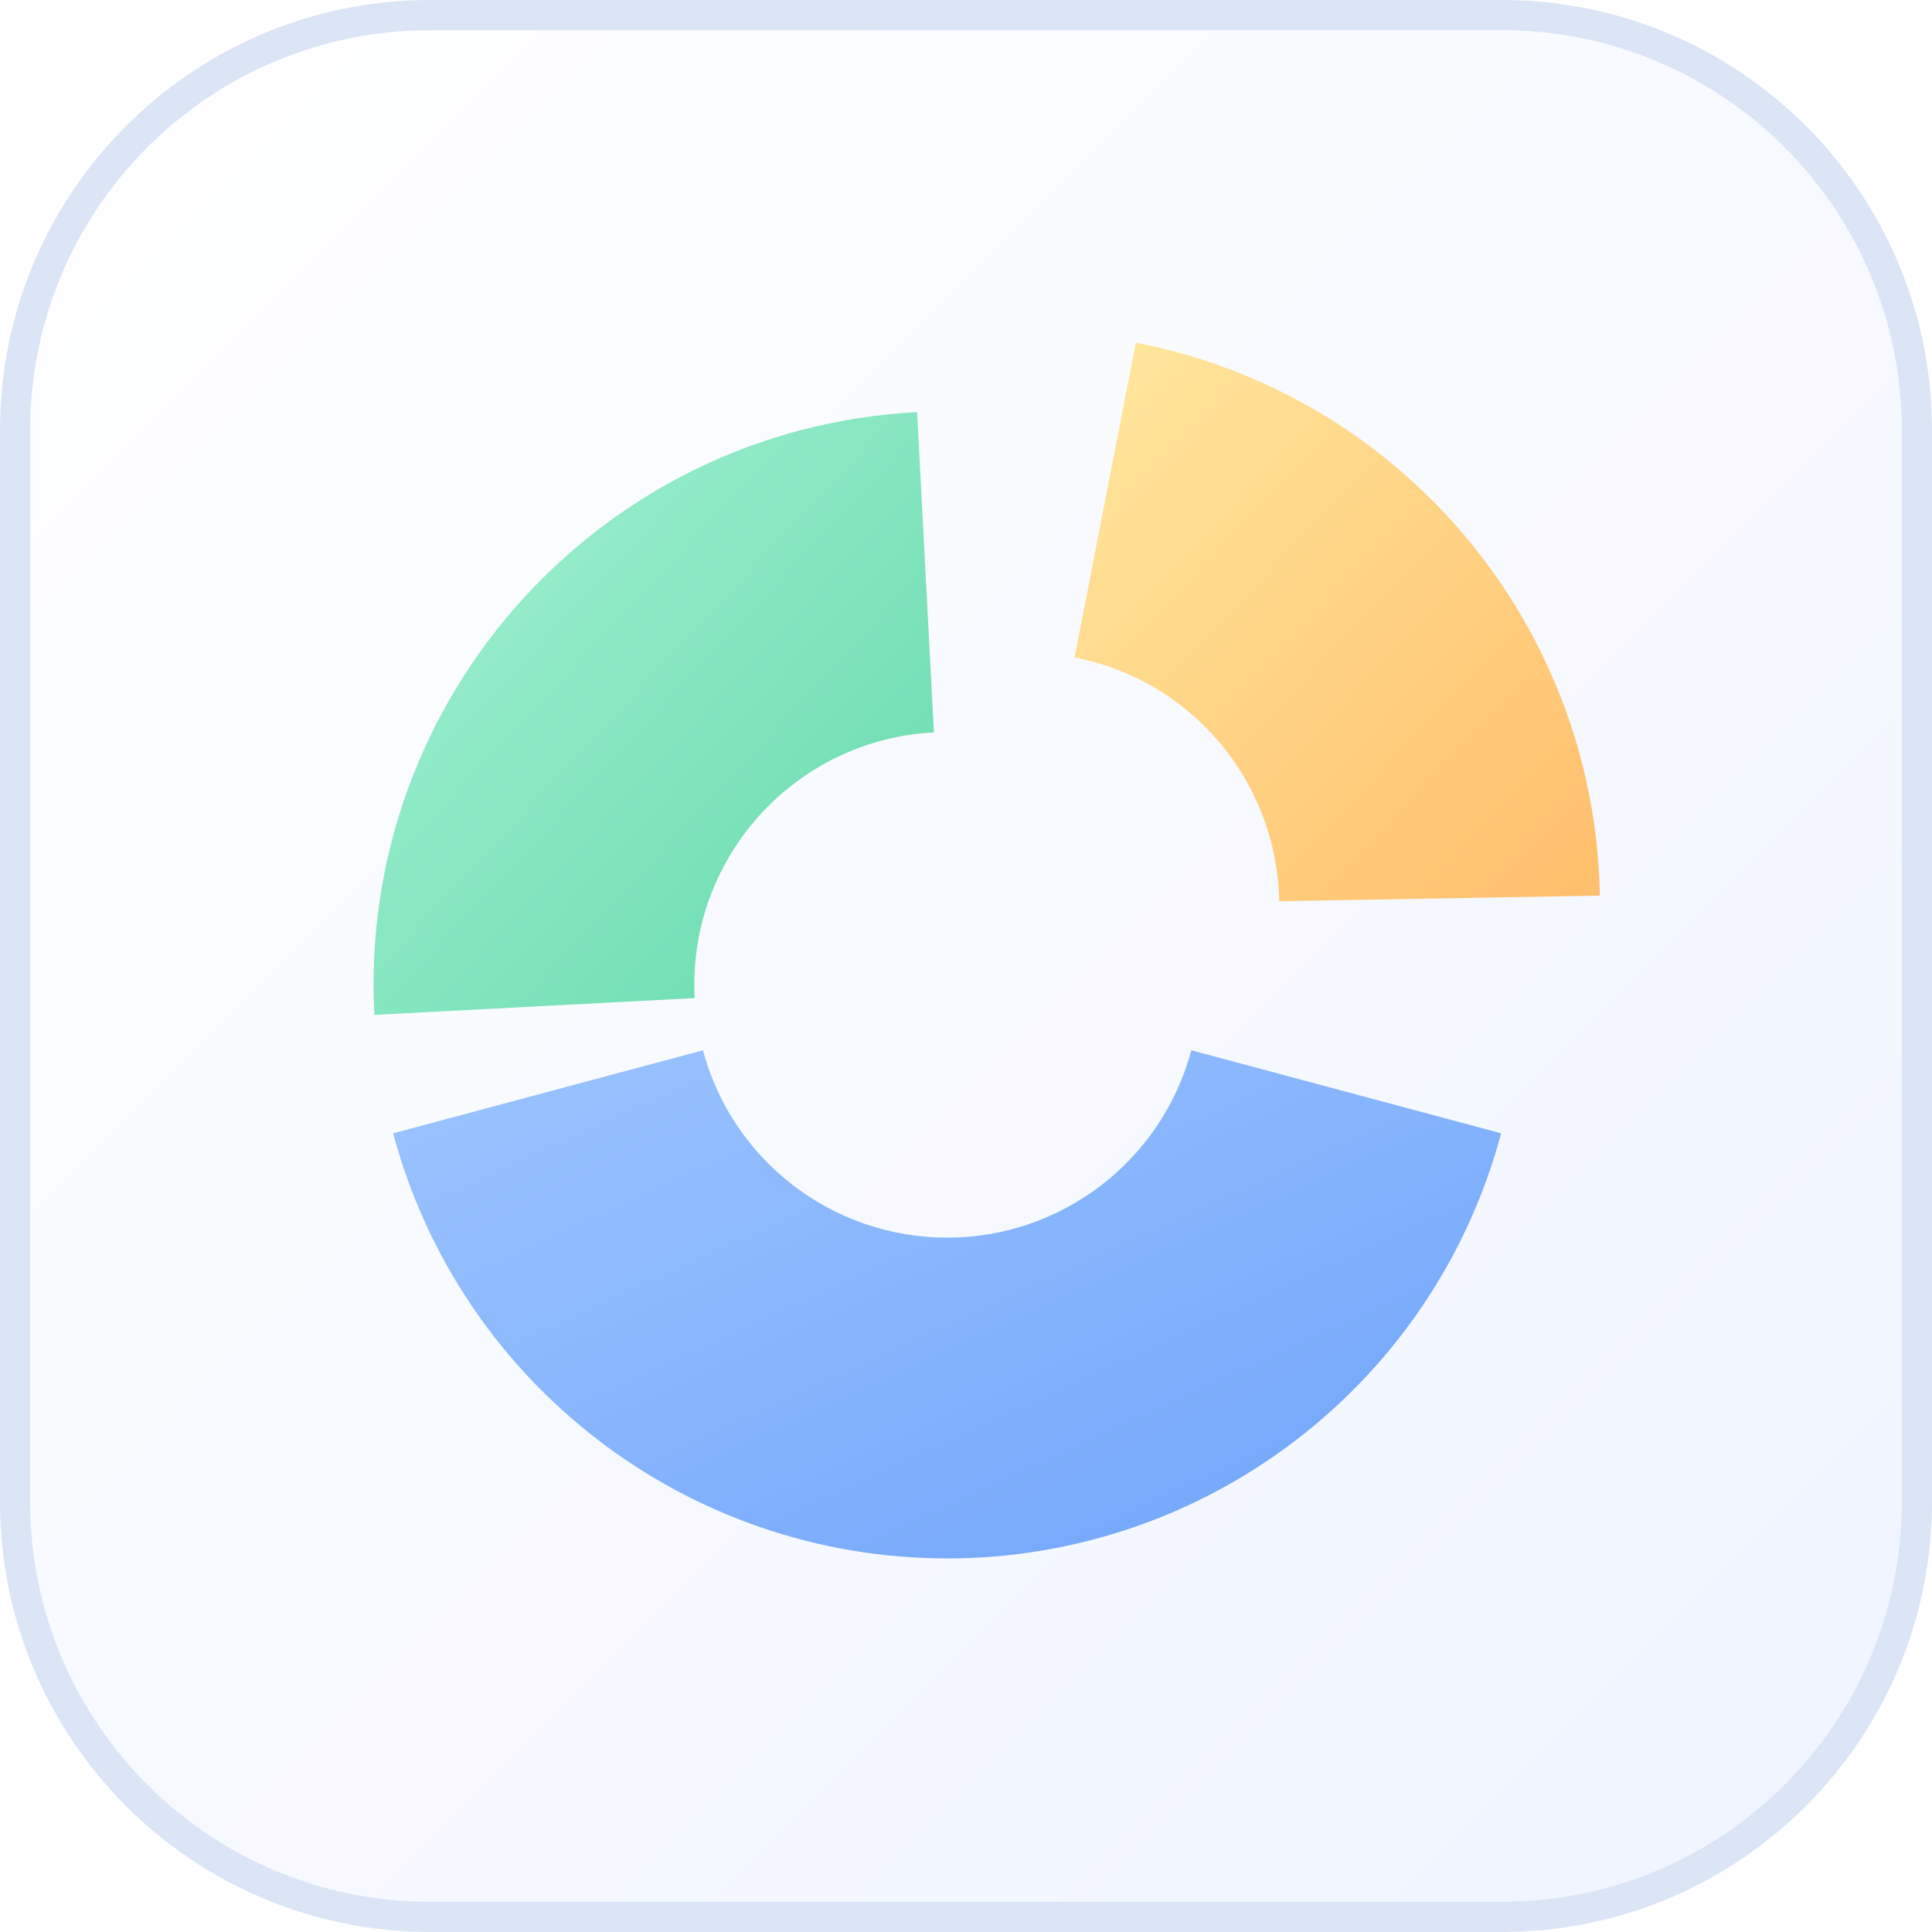
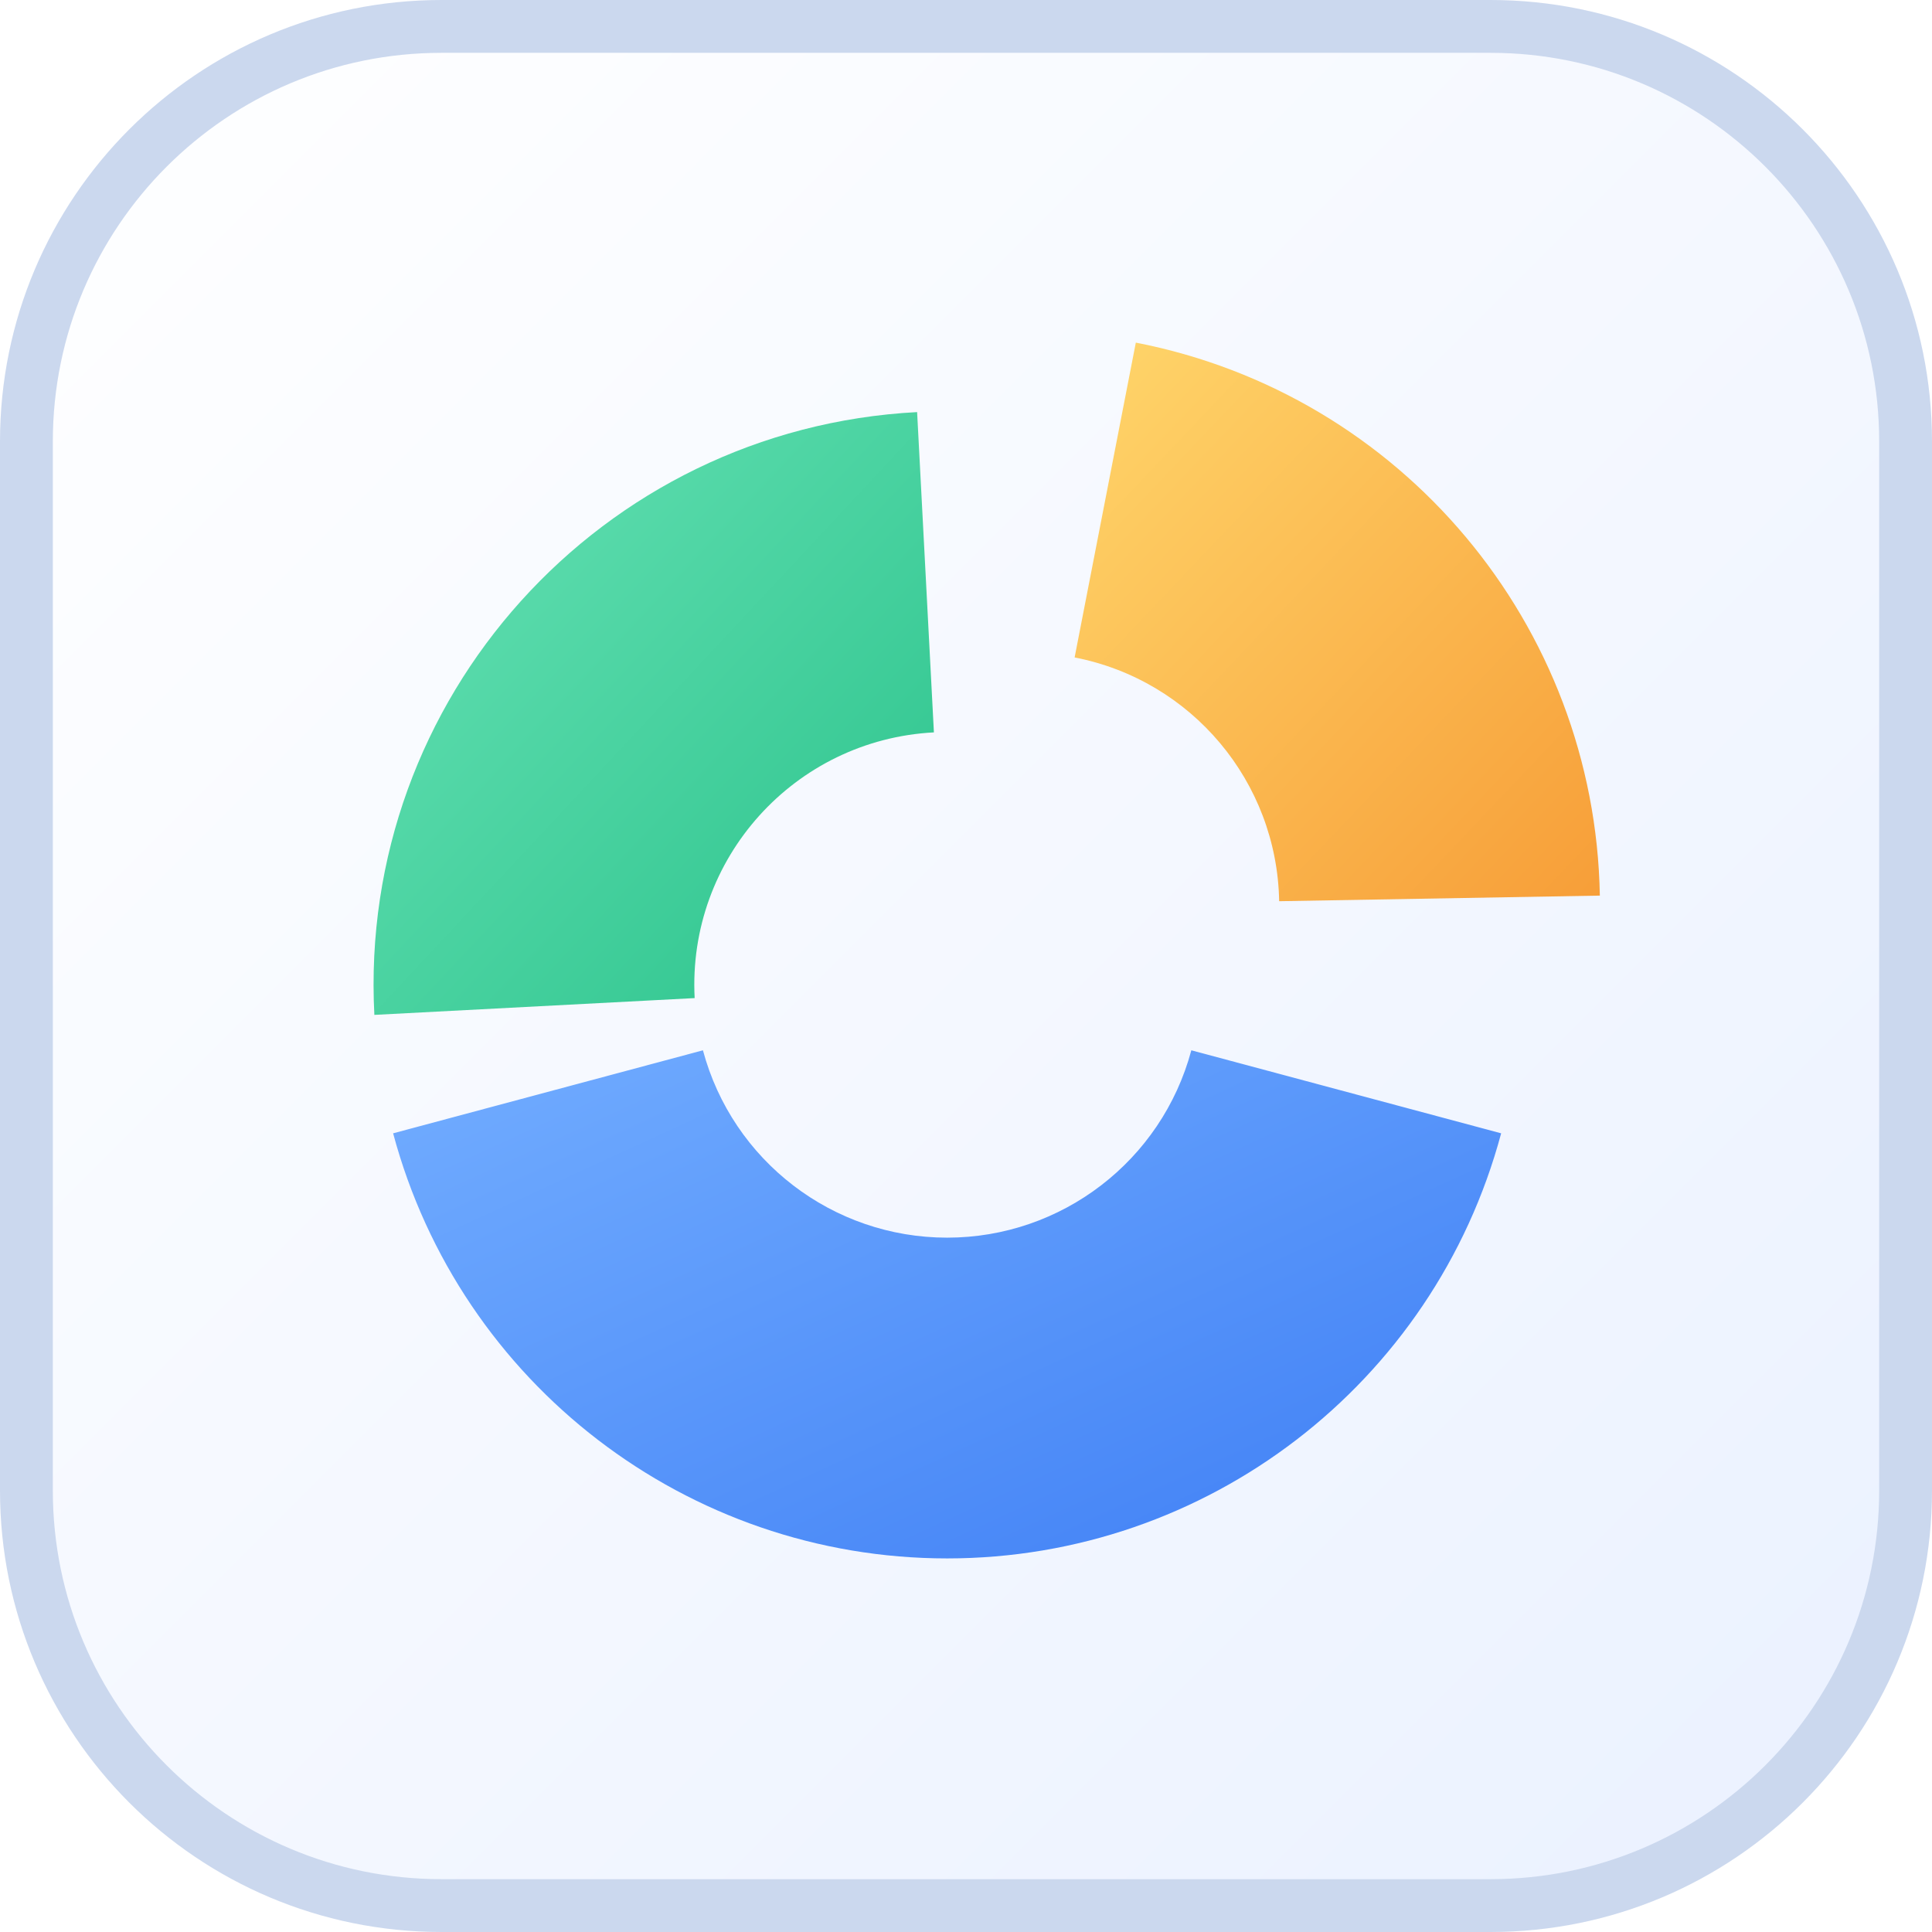
<svg xmlns="http://www.w3.org/2000/svg" viewBox="0 0 1024 1024" width="1024" height="1024">
  <defs>
    <linearGradient id="bgGrad" x1="0%" y1="0%" x2="100%" y2="100%">
      <stop offset="0%" stop-color="#FFFFFF" />
-       <stop offset="100%" stop-color="#EFF4FF" />
+       <stop offset="100%" stop-color="#EAF1FF" />
    </linearGradient>
    <linearGradient id="skyGrad" x1="0%" y1="0%" x2="100%" y2="100%">
-       <stop offset="0%" stop-color="#9CC4FF" />
-       <stop offset="100%" stop-color="#6FA3FA" />
+       <stop offset="0%" stop-color="#72ADFF" />
+       <stop offset="100%" stop-color="#3E7EF5" />
    </linearGradient>
    <linearGradient id="mintGrad" x1="0%" y1="0%" x2="100%" y2="100%">
-       <stop offset="0%" stop-color="#A6F2D4" />
-       <stop offset="100%" stop-color="#65D9AC" />
+       <stop offset="0%" stop-color="#69E3B6" />
+       <stop offset="100%" stop-color="#2AC28B" />
    </linearGradient>
    <linearGradient id="butterGrad" x1="0%" y1="0%" x2="100%" y2="100%">
-       <stop offset="0%" stop-color="#FFE89E" />
-       <stop offset="100%" stop-color="#FFBE6B" />
+       <stop offset="0%" stop-color="#FFD66B" />
+       <stop offset="100%" stop-color="#F79E38" />
    </linearGradient>
  </defs>
-   <rect x="8" y="8" width="1008" height="1008" rx="220" fill="url(#bgGrad)" stroke="#DCE5F5" stroke-width="16" />
+   <rect x="14" y="14" width="996" height="996" rx="220" fill="url(#bgGrad)" stroke="#CBD8EE" stroke-width="28" />
  <g>
    <path d="M 795.64 600.68 A 304.00 304.00 0 0 1 208.36 600.68 L 372.57 556.68 A 134.00 134.00 0 0 0 631.43 556.68 Z" fill="url(#skyGrad)" />
    <path d="M 198.42 537.91 A 304.00 304.00 0 0 1 486.09 218.42 L 494.99 388.18 A 134.00 134.00 0 0 0 368.18 529.01 Z" fill="url(#mintGrad)" />
    <path d="M 602.01 181.59 A 304.00 304.00 0 0 1 847.95 474.69 L 677.98 477.66 A 134.00 134.00 0 0 0 569.57 348.46 Z" fill="url(#butterGrad)" />
  </g>
</svg>
